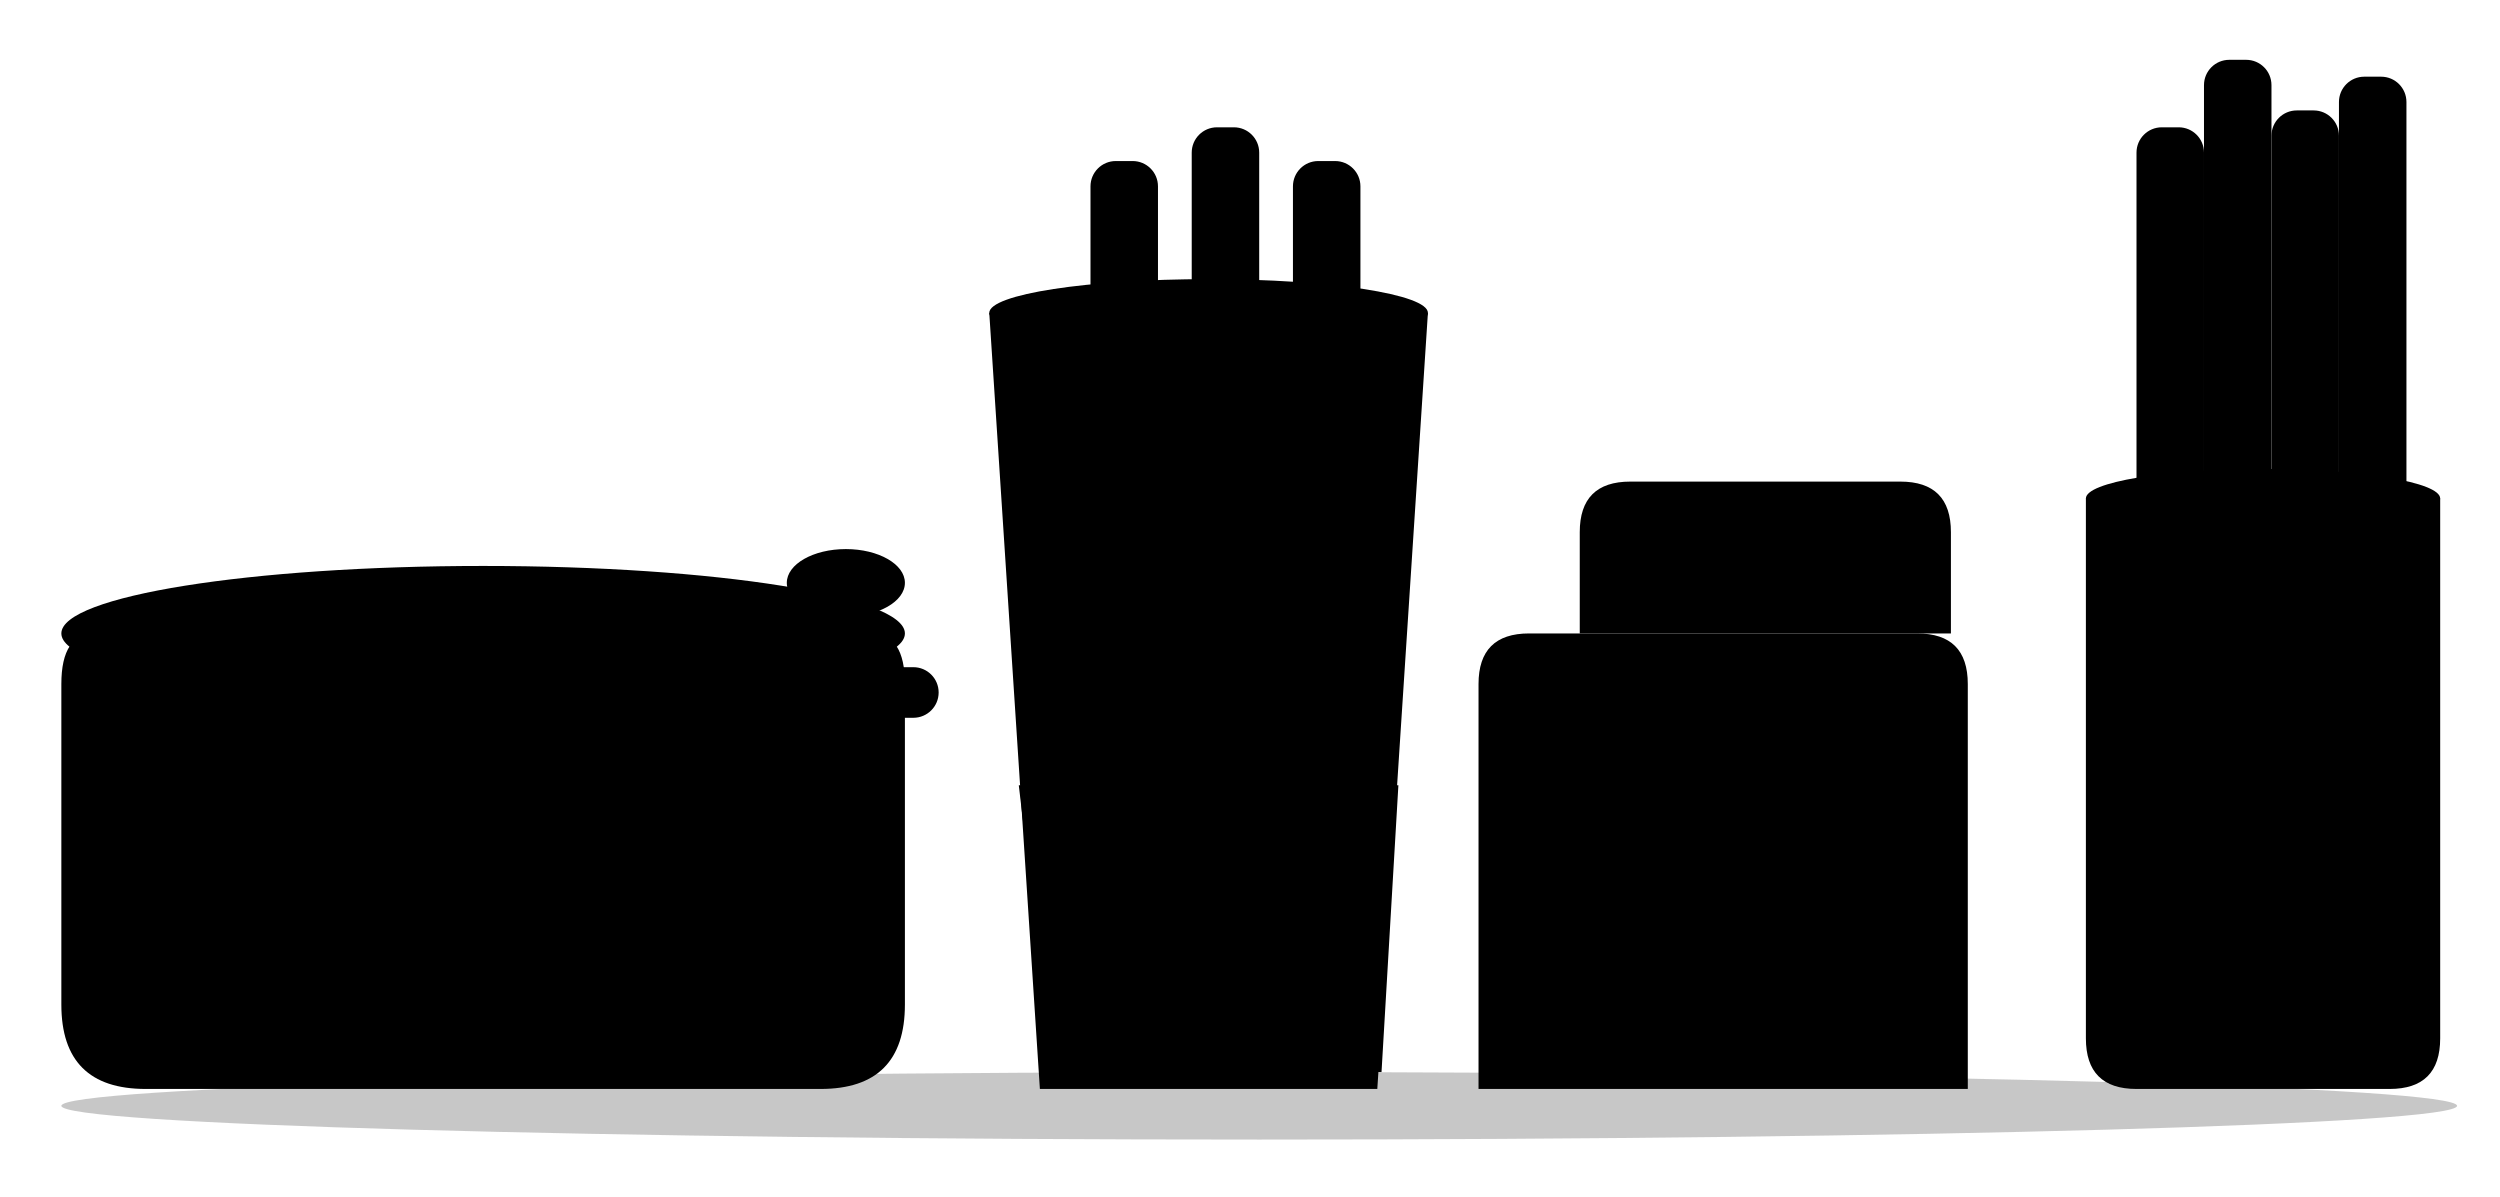
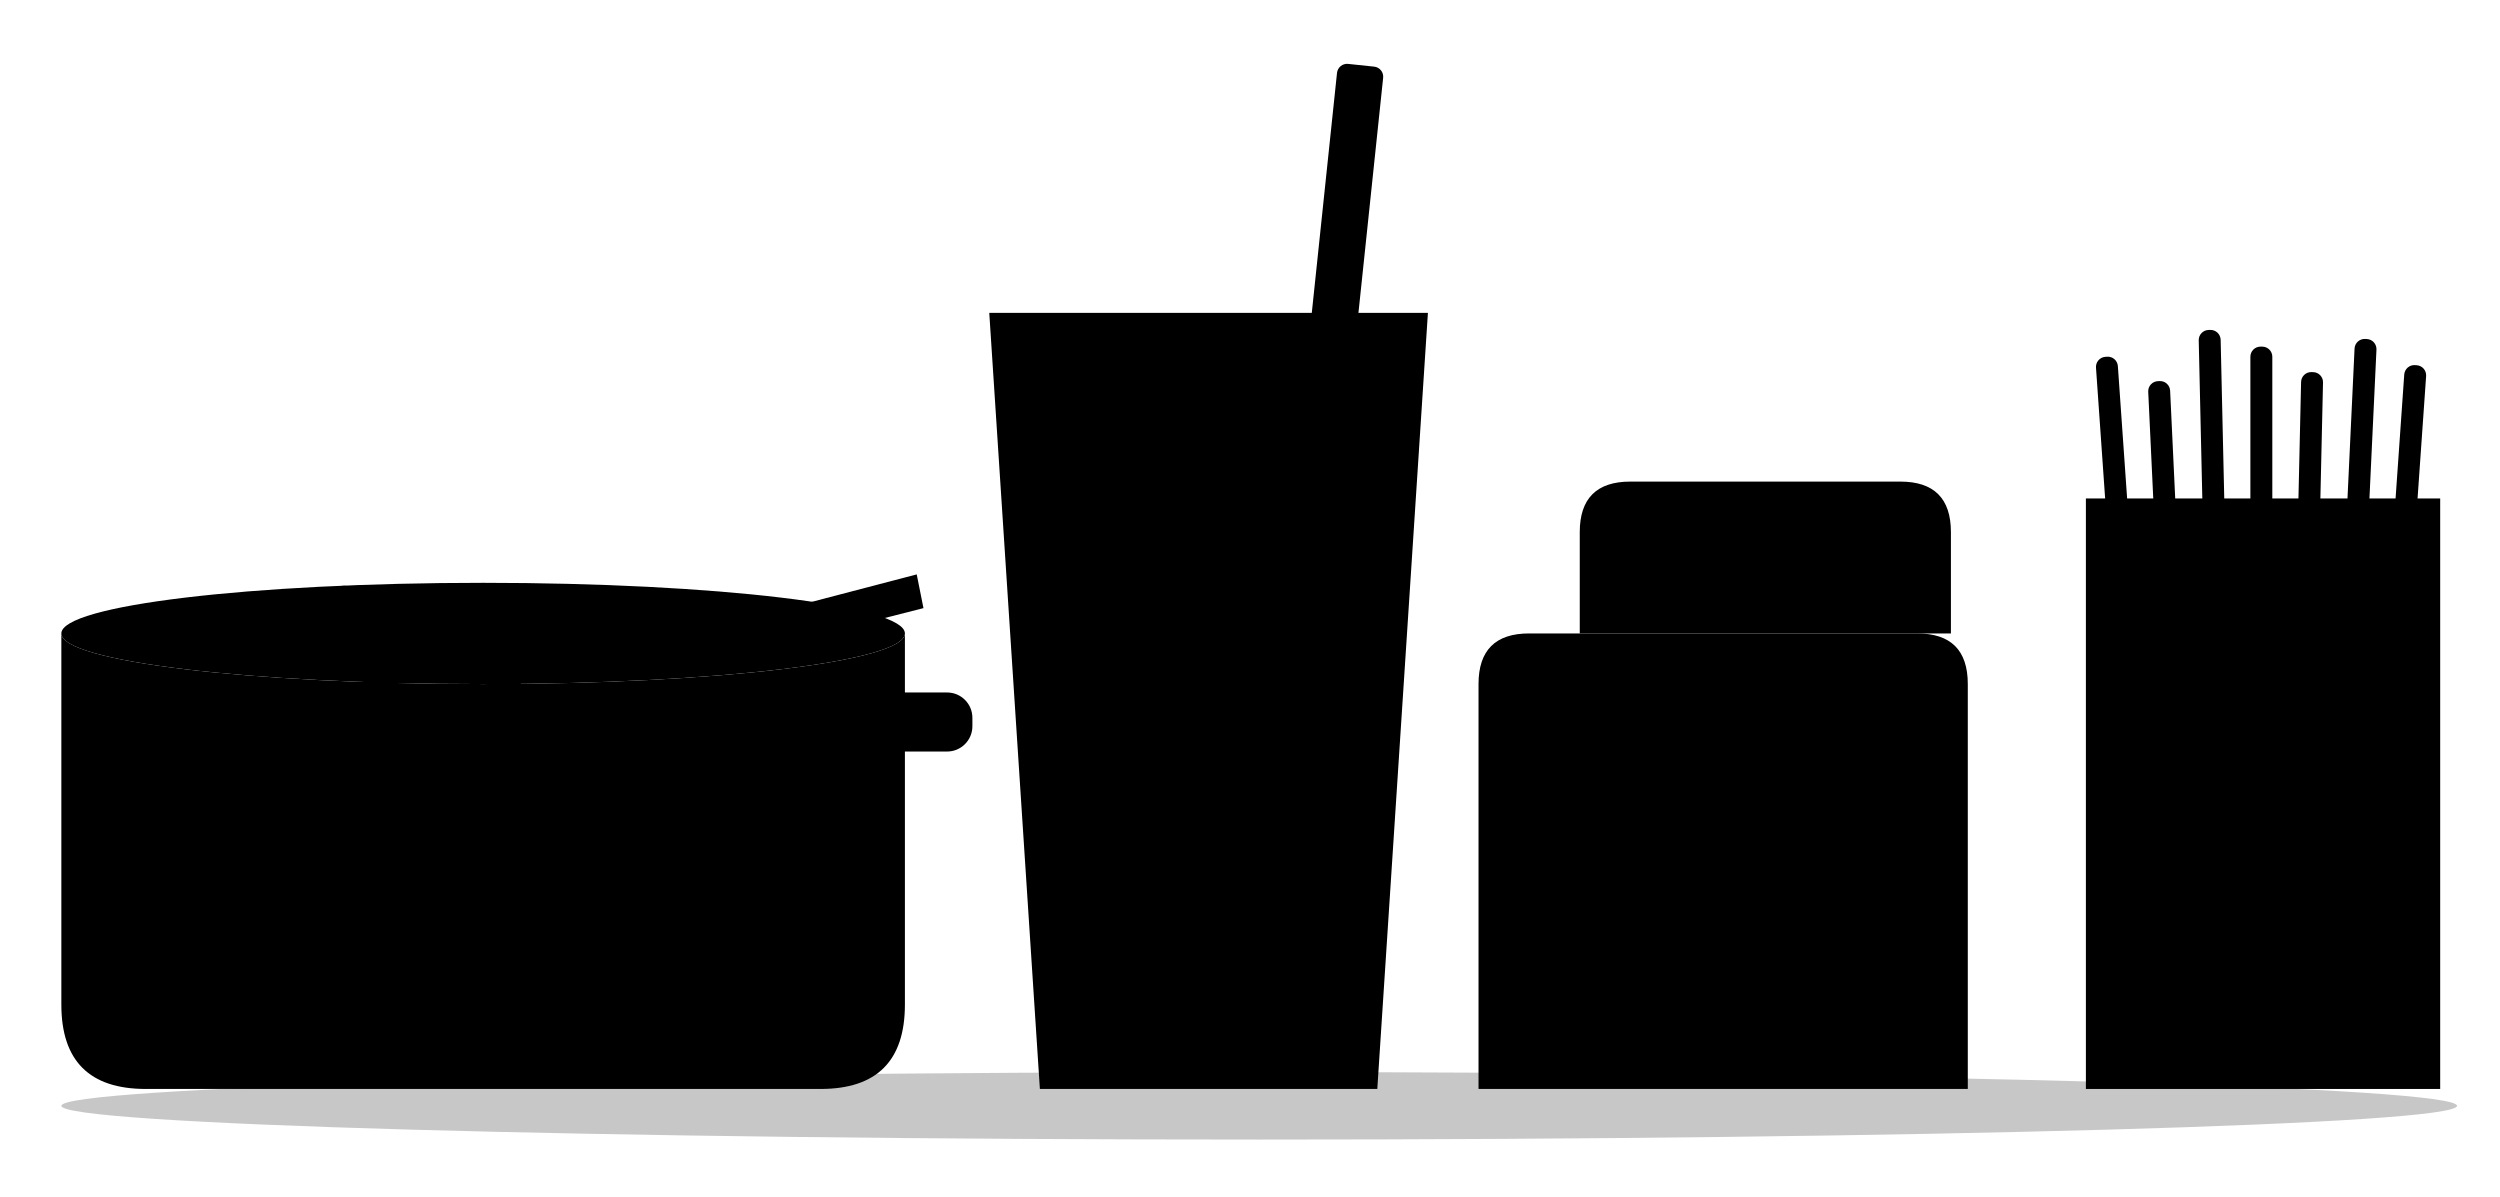
<svg xmlns="http://www.w3.org/2000/svg" viewBox="650 364 326 156" data-part="boba" data-scale="1.1">
  <g stroke="{{INK}}" stroke-linejoin="round" stroke-linecap="round">
    <g data-wrap="boba" transform="translate(658 506) scale(1.1) translate(-716 -506)">
      <ellipse cx="858" cy="508" rx="142" ry="4" fill="{{SHADOW}}" fill-opacity=".22" stroke="none" />
      <g data-item="boba" data-box="716 384 282 122">
-         <path d="M720 452H812Q816 452 816 458V496Q816 506 806 506H726Q716 506 716 496V458Q716 452 720 452Z" fill="{{STEEL}}" stroke-width="{{M}}" />
-         <ellipse cx="766" cy="452" rx="50" ry="8" fill="{{DARK}}" stroke-width="{{M}}" />
-         <path d="M724 462V498" fill="none" stroke="{{HILITE}}" stroke-opacity="0.6" stroke-width="{{M}}" />
-         <rect x="796" y="456" width="24" height="6" rx="3" fill="{{STEEL_SH}}" stroke-width="{{D}}" />
-         <path d="M812 440L824 416" fill="none" stroke-width="{{L}}" />
-         <ellipse cx="809" cy="446" rx="7" ry="4" fill="{{STEEL_HI}}" stroke-width="{{D}}" />
-         <circle cx="742" cy="450" r="4.2" fill="{{CHOC}}" stroke-width="{{D}}" />
-         <circle cx="756" cy="453" r="4.2" fill="{{CHOC}}" stroke-width="{{D}}" />
-         <circle cx="770" cy="449" r="4.2" fill="{{CHOC}}" stroke-width="{{D}}" />
-         <circle cx="784" cy="453" r="4.2" fill="{{CHOC}}" stroke-width="{{D}}" />
-         <circle cx="750" cy="455" r="4.2" fill="{{CHOC}}" stroke-width="{{D}}" />
-         <circle cx="776" cy="455" r="4.2" fill="{{CHOC}}" stroke-width="{{D}}" />
-         <circle cx="764" cy="456" r="4.2" fill="{{CHOC}}" stroke-width="{{D}}" />
-         <circle cx="790" cy="450" r="4.2" fill="{{CHOC}}" stroke-width="{{D}}" />
-         <path d="M826 414L832 506H872L878 414Z" fill="{{GLASS}}" stroke-width="{{M}}" />
-         <path d="M829.5 470H874.5L872.5 504H833.5Z" fill="{{KRAFT}}" stroke="none" />
-         <path d="M833 420L838 500" fill="none" stroke="{{HILITE}}" stroke-opacity="0.8" stroke-width="{{M}}" />
-         <circle cx="842" cy="497" r="4.4" fill="{{CHOC}}" stroke-width="{{D}}" />
-         <circle cx="852" cy="498" r="4.4" fill="{{CHOC}}" stroke-width="{{D}}" />
-         <circle cx="862" cy="497" r="4.4" fill="{{CHOC}}" stroke-width="{{D}}" />
-         <circle cx="847" cy="489" r="4.4" fill="{{CHOC}}" stroke-width="{{D}}" />
-         <circle cx="857" cy="489" r="4.4" fill="{{CHOC}}" stroke-width="{{D}}" />
-         <circle cx="867" cy="490" r="4.4" fill="{{CHOC}}" stroke-width="{{D}}" />
-         <circle cx="852" cy="481" r="4.4" fill="{{CHOC}}" stroke-width="{{D}}" />
-         <ellipse cx="852" cy="414" rx="26" ry="4" fill="{{GLASS_DP}}" stroke-width="{{D}}" />
-         <rect x="838" y="396" width="8" height="26" rx="3" fill="{{PINK}}" stroke-width="{{M}}" />
-         <rect x="850" y="392" width="8" height="30" rx="3" fill="{{MUSTARD}}" stroke-width="{{M}}" />
-         <rect x="862" y="396" width="8" height="26" rx="3" fill="{{SAGE}}" stroke-width="{{M}}" />
+         <g data-pot="1" data-inner="718 446 96 13">
+           <ellipse cx="766" cy="452" rx="50" ry="6" fill="{{STEEL_HI}}" stroke-width="{{M}}" />
+           <ellipse cx="766" cy="452.3" rx="46" ry="4.2" fill="{{DARK}}" stroke-width="{{D}}" />
+           <circle data-layer="balls" data-ball="1" cx="741" cy="450.2" r="1.95" fill="{{CHOC}}" stroke-width="{{D}}" />
+           <circle data-layer="balls" cx="740.32" cy="449.52" r="0.6" fill="{{HILITE}}" fill-opacity=".85" stroke="none" />
+           <circle data-layer="balls" data-ball="1" cx="749.5" cy="448.4" r="2.05" fill="{{CHOC}}" stroke-width="{{D}}" />
+           <circle data-layer="balls" cx="748.78" cy="447.68" r="0.6" fill="{{HILITE}}" fill-opacity=".85" stroke="none" />
+           <circle data-layer="balls" data-ball="1" cx="758.2" cy="450.6" r="2" fill="{{CHOC}}" stroke-width="{{D}}" />
+           <circle data-layer="balls" cx="757.50" cy="449.90" r="0.6" fill="{{HILITE}}" fill-opacity=".85" stroke="none" />
+           <circle data-layer="balls" data-ball="1" cx="767" cy="448.6" r="1.93" fill="{{CHOC}}" stroke-width="{{D}}" />
+           <circle data-layer="balls" cx="766.32" cy="447.92" r="0.6" fill="{{HILITE}}" fill-opacity=".85" stroke="none" />
+           <circle data-layer="balls" data-ball="1" cx="775.5" cy="450.4" r="2.07" fill="{{CHOC}}" stroke-width="{{D}}" />
+           <circle data-layer="balls" cx="774.78" cy="449.68" r="0.6" fill="{{HILITE}}" fill-opacity=".85" stroke="none" />
+           <circle data-layer="balls" data-ball="1" cx="753.8" cy="457.9" r="2" fill="{{CHOC}}" stroke-width="{{D}}" />
+           <circle data-layer="balls" cx="753.10" cy="457.20" r="0.6" fill="{{HILITE}}" fill-opacity=".85" stroke="none" />
+           <circle data-layer="balls" data-ball="1" cx="768.5" cy="457.9" r="1.97" fill="{{CHOC}}" stroke-width="{{D}}" />
+           <circle data-layer="balls" cx="767.81" cy="457.21" r="0.6" fill="{{HILITE}}" fill-opacity=".85" stroke="none" />
+           <path d="M716 452A50 6 0 0 0 816 452V496Q816 506 806 506H726Q716 506 716 496Z" fill="{{STEEL}}" stroke-width="{{M}}" />
+           <path d="M720 453.5A46 4.6 0 0 0 812 453.5" fill="none" stroke="{{STEEL_HI}}" stroke-width="{{D}}" />
+           <path d="M724 464V498" fill="none" stroke="{{HILITE}}" stroke-opacity="0.6" stroke-width="{{M}}" />
+           <rect x="812" y="459" width="12" height="7" rx="3" fill="{{STEEL_SH}}" stroke-width="{{D}}" />
+           <ellipse cx="795.5" cy="452.5" rx="5.2" ry="2.8" fill="{{STEEL_HI}}" stroke-width="{{D}}" />
+           <path d="M796 450.6L817.4 445L818.2 449L797 454.4Z" fill="{{STEEL_SH}}" stroke-width="{{D}}" />
+         </g>
+         <g data-glass="bobaCup" data-inner="827.40 415.40 49.20 89.20">
+           <path data-layer="back" d="M826 414L878 414L872 506L832 506Z" fill="{{GLASS}}" stroke="none" />
+           <path data-layer="liquid" d="M830.03 436L873.97 436L869.57 503.4L834.43 503.4Z" fill="{{KRAFT}}" stroke="none" />
+           <circle data-layer="balls" data-ball="1" cx="838.5" cy="502" r="2" fill="{{CHOC}}" stroke-width="{{D}}" />
+           <circle data-layer="balls" cx="837.80" cy="501.30" r="0.6" fill="{{HILITE}}" fill-opacity=".85" stroke="none" />
+           <circle data-layer="balls" data-ball="1" cx="843.6" cy="502.4" r="1.95" fill="{{CHOC}}" stroke-width="{{D}}" />
+           <circle data-layer="balls" cx="842.92" cy="501.72" r="0.6" fill="{{HILITE}}" fill-opacity=".85" stroke="none" />
+           <circle data-layer="balls" data-ball="1" cx="848.1" cy="501.8" r="2.05" fill="{{CHOC}}" stroke-width="{{D}}" />
+           <circle data-layer="balls" cx="847.38" cy="501.08" r="0.6" fill="{{HILITE}}" fill-opacity=".85" stroke="none" />
+           <circle data-layer="balls" data-ball="1" cx="853.4" cy="502.2" r="2" fill="{{CHOC}}" stroke-width="{{D}}" />
+           <circle data-layer="balls" cx="852.70" cy="501.50" r="0.6" fill="{{HILITE}}" fill-opacity=".85" stroke="none" />
+           <circle data-layer="balls" data-ball="1" cx="858" cy="501.9" r="1.97" fill="{{CHOC}}" stroke-width="{{D}}" />
+           <circle data-layer="balls" cx="857.31" cy="501.21" r="0.6" fill="{{HILITE}}" fill-opacity=".85" stroke="none" />
+           <circle data-layer="balls" data-ball="1" cx="863.2" cy="502.3" r="2.04" fill="{{CHOC}}" stroke-width="{{D}}" />
+           <circle data-layer="balls" cx="862.49" cy="501.59" r="0.6" fill="{{HILITE}}" fill-opacity=".85" stroke="none" />
+           <circle data-layer="balls" data-ball="1" cx="841" cy="498.1" r="2" fill="{{CHOC}}" stroke-width="{{D}}" />
+           <circle data-layer="balls" cx="840.30" cy="497.40" r="0.6" fill="{{HILITE}}" fill-opacity=".85" stroke="none" />
+           <circle data-layer="balls" data-ball="1" cx="846.5" cy="498.6" r="2.05" fill="{{CHOC}}" stroke-width="{{D}}" />
+           <circle data-layer="balls" cx="845.78" cy="497.88" r="0.6" fill="{{HILITE}}" fill-opacity=".85" stroke="none" />
+           <circle data-layer="balls" data-ball="1" cx="851.9" cy="497.9" r="1.95" fill="{{CHOC}}" stroke-width="{{D}}" />
+           <circle data-layer="balls" cx="851.22" cy="497.22" r="0.6" fill="{{HILITE}}" fill-opacity=".85" stroke="none" />
+           <circle data-layer="balls" data-ball="1" cx="857.4" cy="498.4" r="2" fill="{{CHOC}}" stroke-width="{{D}}" />
+           <circle data-layer="balls" cx="856.70" cy="497.70" r="0.6" fill="{{HILITE}}" fill-opacity=".85" stroke="none" />
+           <circle data-layer="balls" data-ball="1" cx="844.2" cy="494.6" r="2" fill="{{CHOC}}" stroke-width="{{D}}" />
+           <circle data-layer="balls" cx="843.50" cy="493.90" r="0.6" fill="{{HILITE}}" fill-opacity=".85" stroke="none" />
+           <circle data-layer="balls" data-ball="1" cx="849.6" cy="494.1" r="2.04" fill="{{CHOC}}" stroke-width="{{D}}" />
+           <circle data-layer="balls" cx="848.89" cy="493.39" r="0.6" fill="{{HILITE}}" fill-opacity=".85" stroke="none" />
+           <circle data-layer="balls" data-ball="1" cx="855.1" cy="494.7" r="1.96" fill="{{CHOC}}" stroke-width="{{D}}" />
+           <circle data-layer="balls" cx="854.41" cy="494.01" r="0.6" fill="{{HILITE}}" fill-opacity=".85" stroke="none" />
+           <rect data-layer="straw" x="855" y="384" width="5.5" height="118" rx="1.2" fill="{{PINK}}" stroke-width="{{D}}" transform="rotate(6 857.75 502)" />
+           <path data-layer="outline" d="M826 414L878 414L872 506L832 506Z" fill="none" stroke-width="{{M}}" />
+           <ellipse cx="852" cy="414" rx="26" ry="4" fill="none" stroke-width="{{D}}" />
+           <path data-layer="shine" d="M833 420L838 500" fill="none" stroke="{{HILITE}}" stroke-opacity=".75" stroke-width="{{M}}" />
+         </g>
        <path d="M884 506V458Q884 452 890 452H936Q942 452 942 458V506Z" fill="{{TERRA}}" stroke-width="{{M}}" />
        <rect x="890" y="462" width="46" height="8" rx="3" fill="{{PAPER}}" stroke-width="{{D}}" />
        <path d="M896 452V440Q896 434 902 434H934Q940 434 940 440V452Z" fill="{{STEEL}}" stroke-width="{{M}}" />
        <rect x="918" y="476" width="12" height="12" rx="3" fill="{{MUSTARD}}" stroke-width="{{D}}" />
        <path d="M890 478V500" fill="none" stroke="{{HILITE}}" stroke-opacity="0.5" stroke-width="{{M}}" />
-         <path d="M956 436H998V500Q998 506 992 506H962Q956 506 956 500Z" fill="{{GLASS}}" stroke-width="{{M}}" />
-         <path d="M961 442V498" fill="none" stroke="{{HILITE}}" stroke-opacity="0.7" stroke-width="{{M}}" />
-         <rect x="962" y="392" width="8" height="106" rx="3" fill="{{PINK}}" stroke-width="{{D}}" />
-         <rect x="970" y="384" width="8" height="106" rx="3" fill="{{MUSTARD}}" stroke-width="{{D}}" />
-         <rect x="978" y="390" width="8" height="106" rx="3" fill="{{SAGE}}" stroke-width="{{D}}" />
-         <rect x="986" y="386" width="8" height="106" rx="3" fill="{{DUSTY}}" stroke-width="{{D}}" />
-         <ellipse cx="977" cy="436" rx="21" ry="3.5" fill="{{GLASS_DP}}" stroke-width="{{D}}" />
+         <g data-glass="strawJar" data-inner="957.40 437.40 39.20 67.20">
+           <path data-layer="back" d="M956 436L998 436L998 506L956 506Z" fill="{{GLASS}}" stroke="none" />
+           <rect data-layer="straw" data-straw="jar" x="962.9" y="419" width="2.6" height="83" rx="1.2" fill="{{PINK}}" stroke-width="{{D}}" transform="rotate(-4 964.2 502)" />
+           <rect data-layer="straw" data-straw="jar" x="967.1" y="422" width="2.6" height="80" rx="1.2" fill="{{MUSTARD}}" stroke-width="{{D}}" transform="rotate(-2.7 968.4 502)" />
+           <rect data-layer="straw" data-straw="jar" x="971.3" y="416" width="2.6" height="86" rx="1.2" fill="{{SAGE}}" stroke-width="{{D}}" transform="rotate(-1.3 972.6 502)" />
+           <rect data-layer="straw" data-straw="jar" x="975.5" y="418" width="2.6" height="84" rx="1.2" fill="{{DUSTY}}" stroke-width="{{D}}" />
+           <rect data-layer="straw" data-straw="jar" x="979.7" y="421" width="2.6" height="81" rx="1.2" fill="{{TERRA}}" stroke-width="{{D}}" transform="rotate(1.3 981 502)" />
+           <rect data-layer="straw" data-straw="jar" x="983.9" y="417" width="2.6" height="85" rx="1.2" fill="{{SAGE_LT}}" stroke-width="{{D}}" transform="rotate(2.7 985.2 502)" />
+           <rect data-layer="straw" data-straw="jar" x="988.1" y="420" width="2.6" height="82" rx="1.2" fill="{{BAKE}}" stroke-width="{{D}}" transform="rotate(4 989.4 502)" />
+           <path data-layer="outline" d="M956 436L998 436L998 506L956 506Z" fill="none" stroke-width="{{M}}" />
+           <ellipse cx="977" cy="436" rx="21" ry="3.5" fill="none" stroke-width="{{D}}" />
+           <path data-layer="shine" d="M961 442V498" fill="none" stroke="{{HILITE}}" stroke-opacity=".75" stroke-width="{{M}}" />
+         </g>
      </g>
    </g>
  </g>
</svg>
